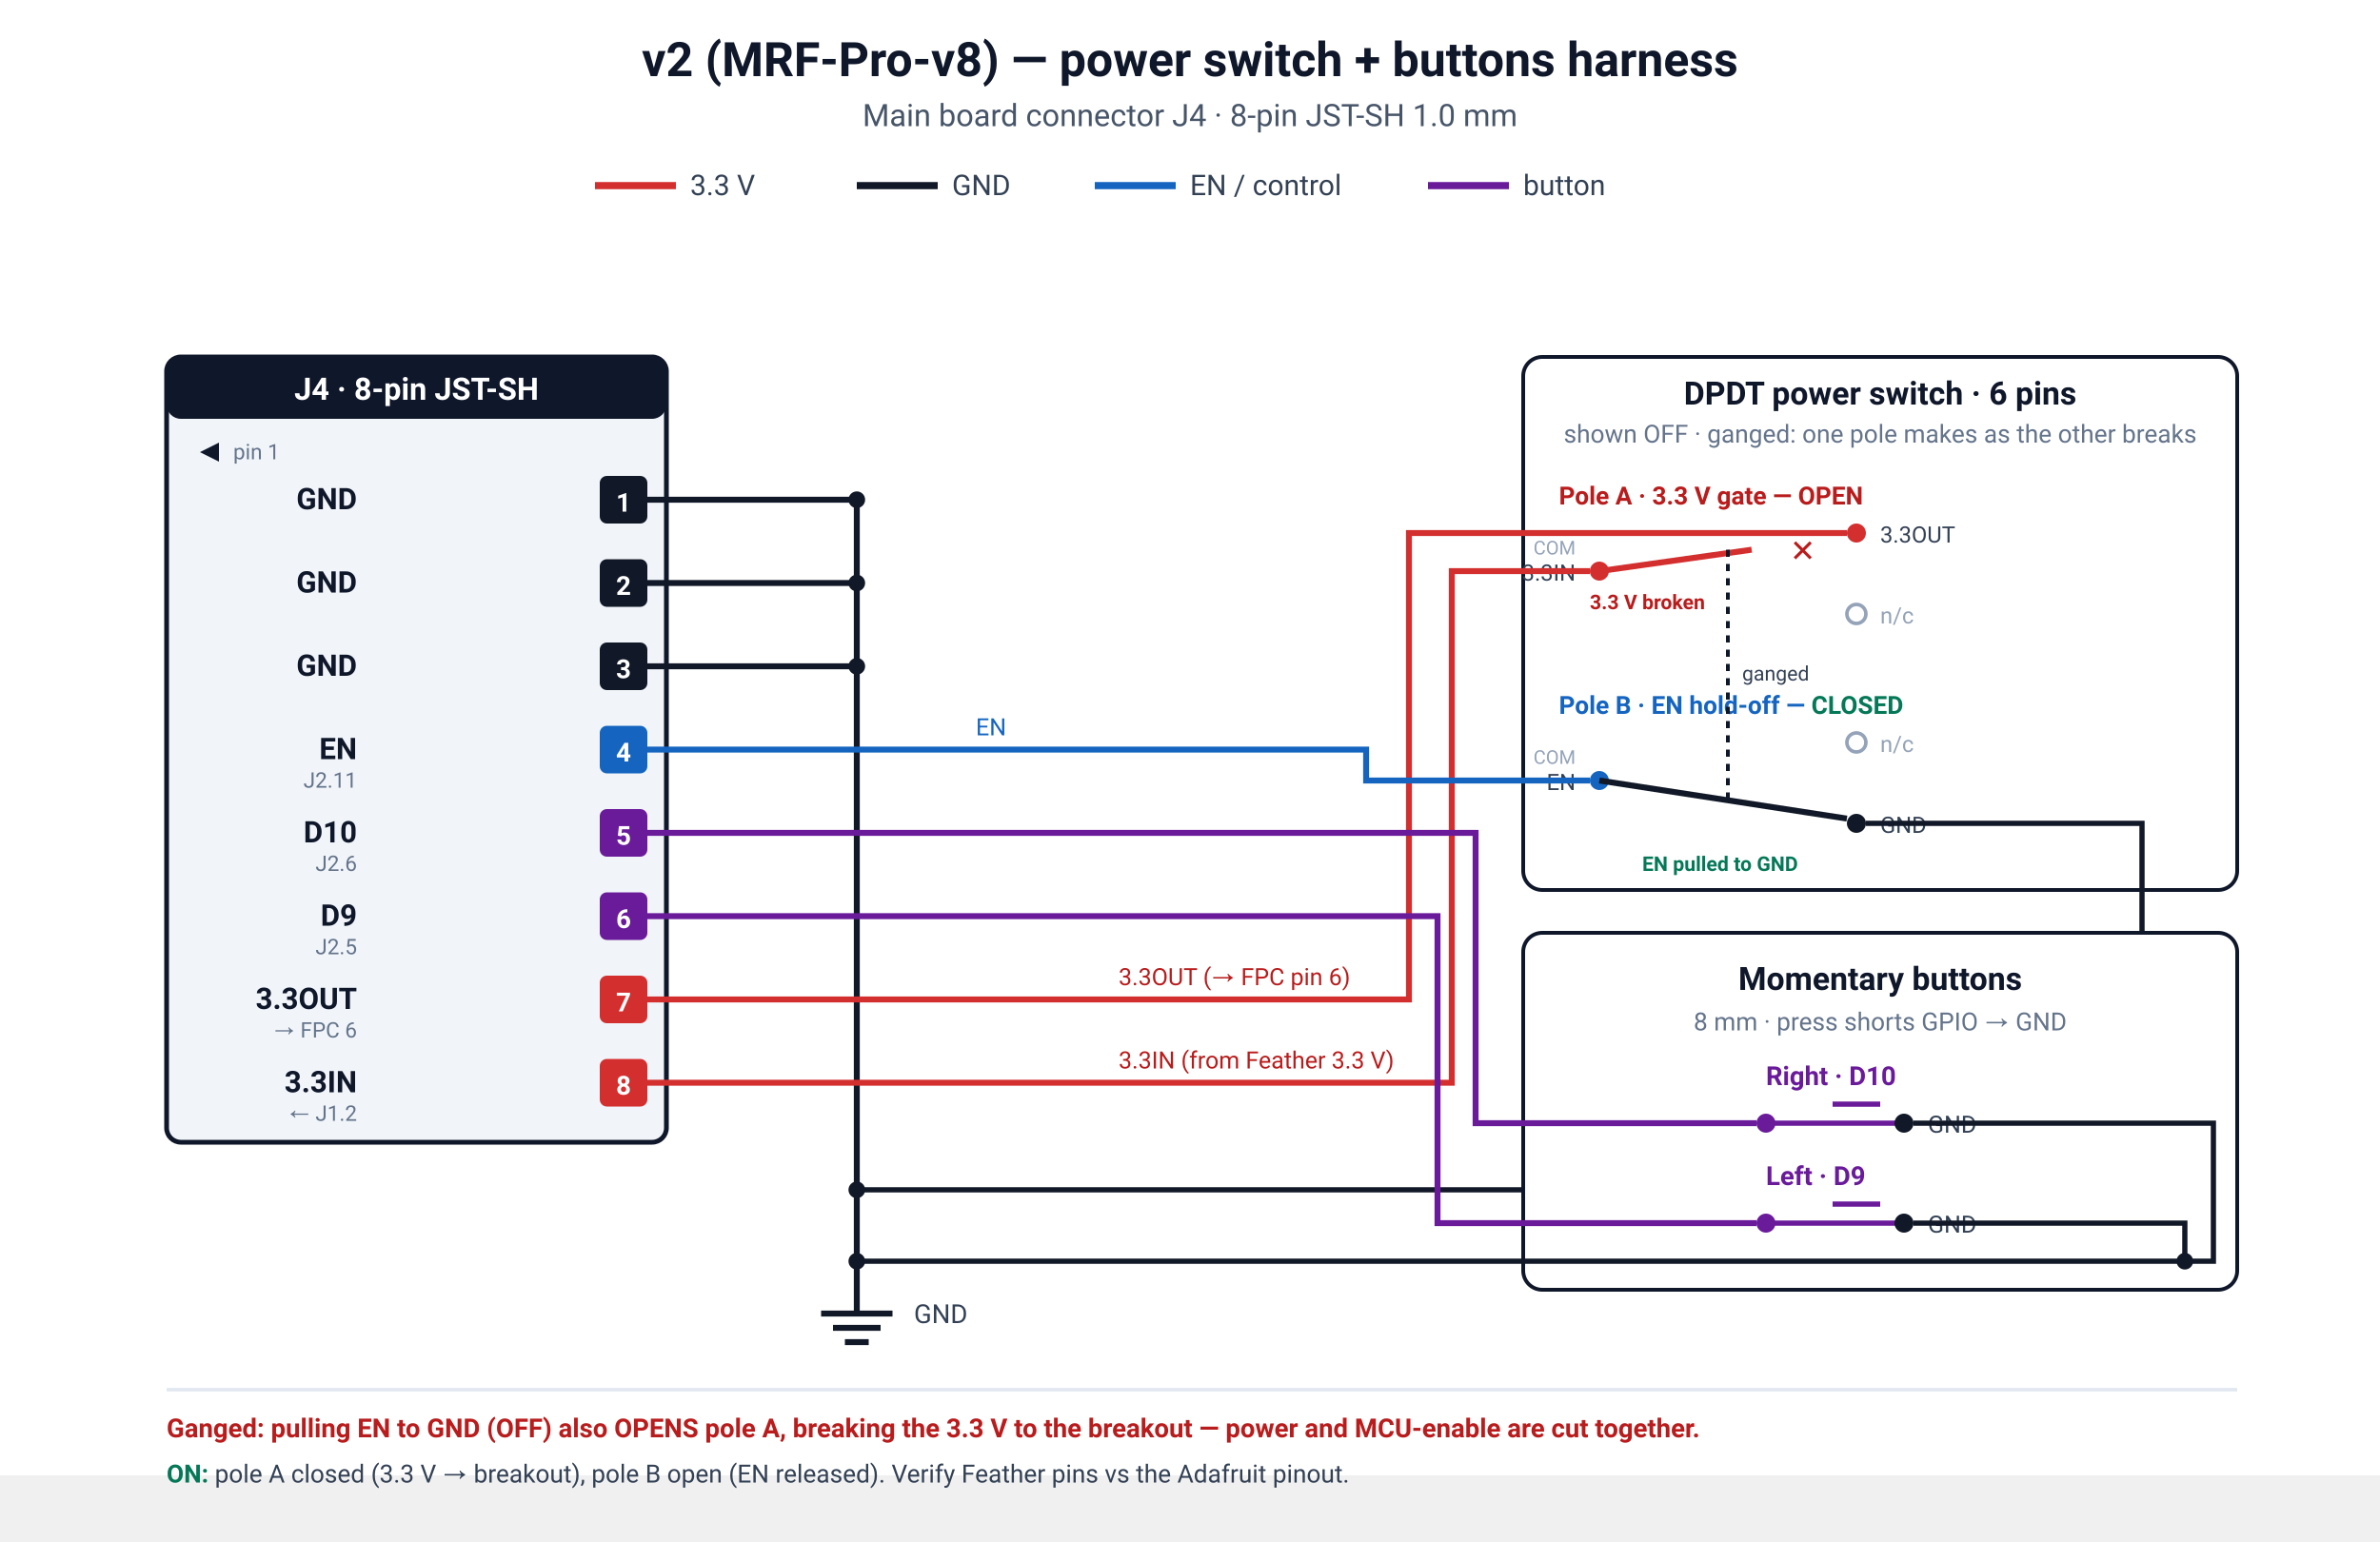
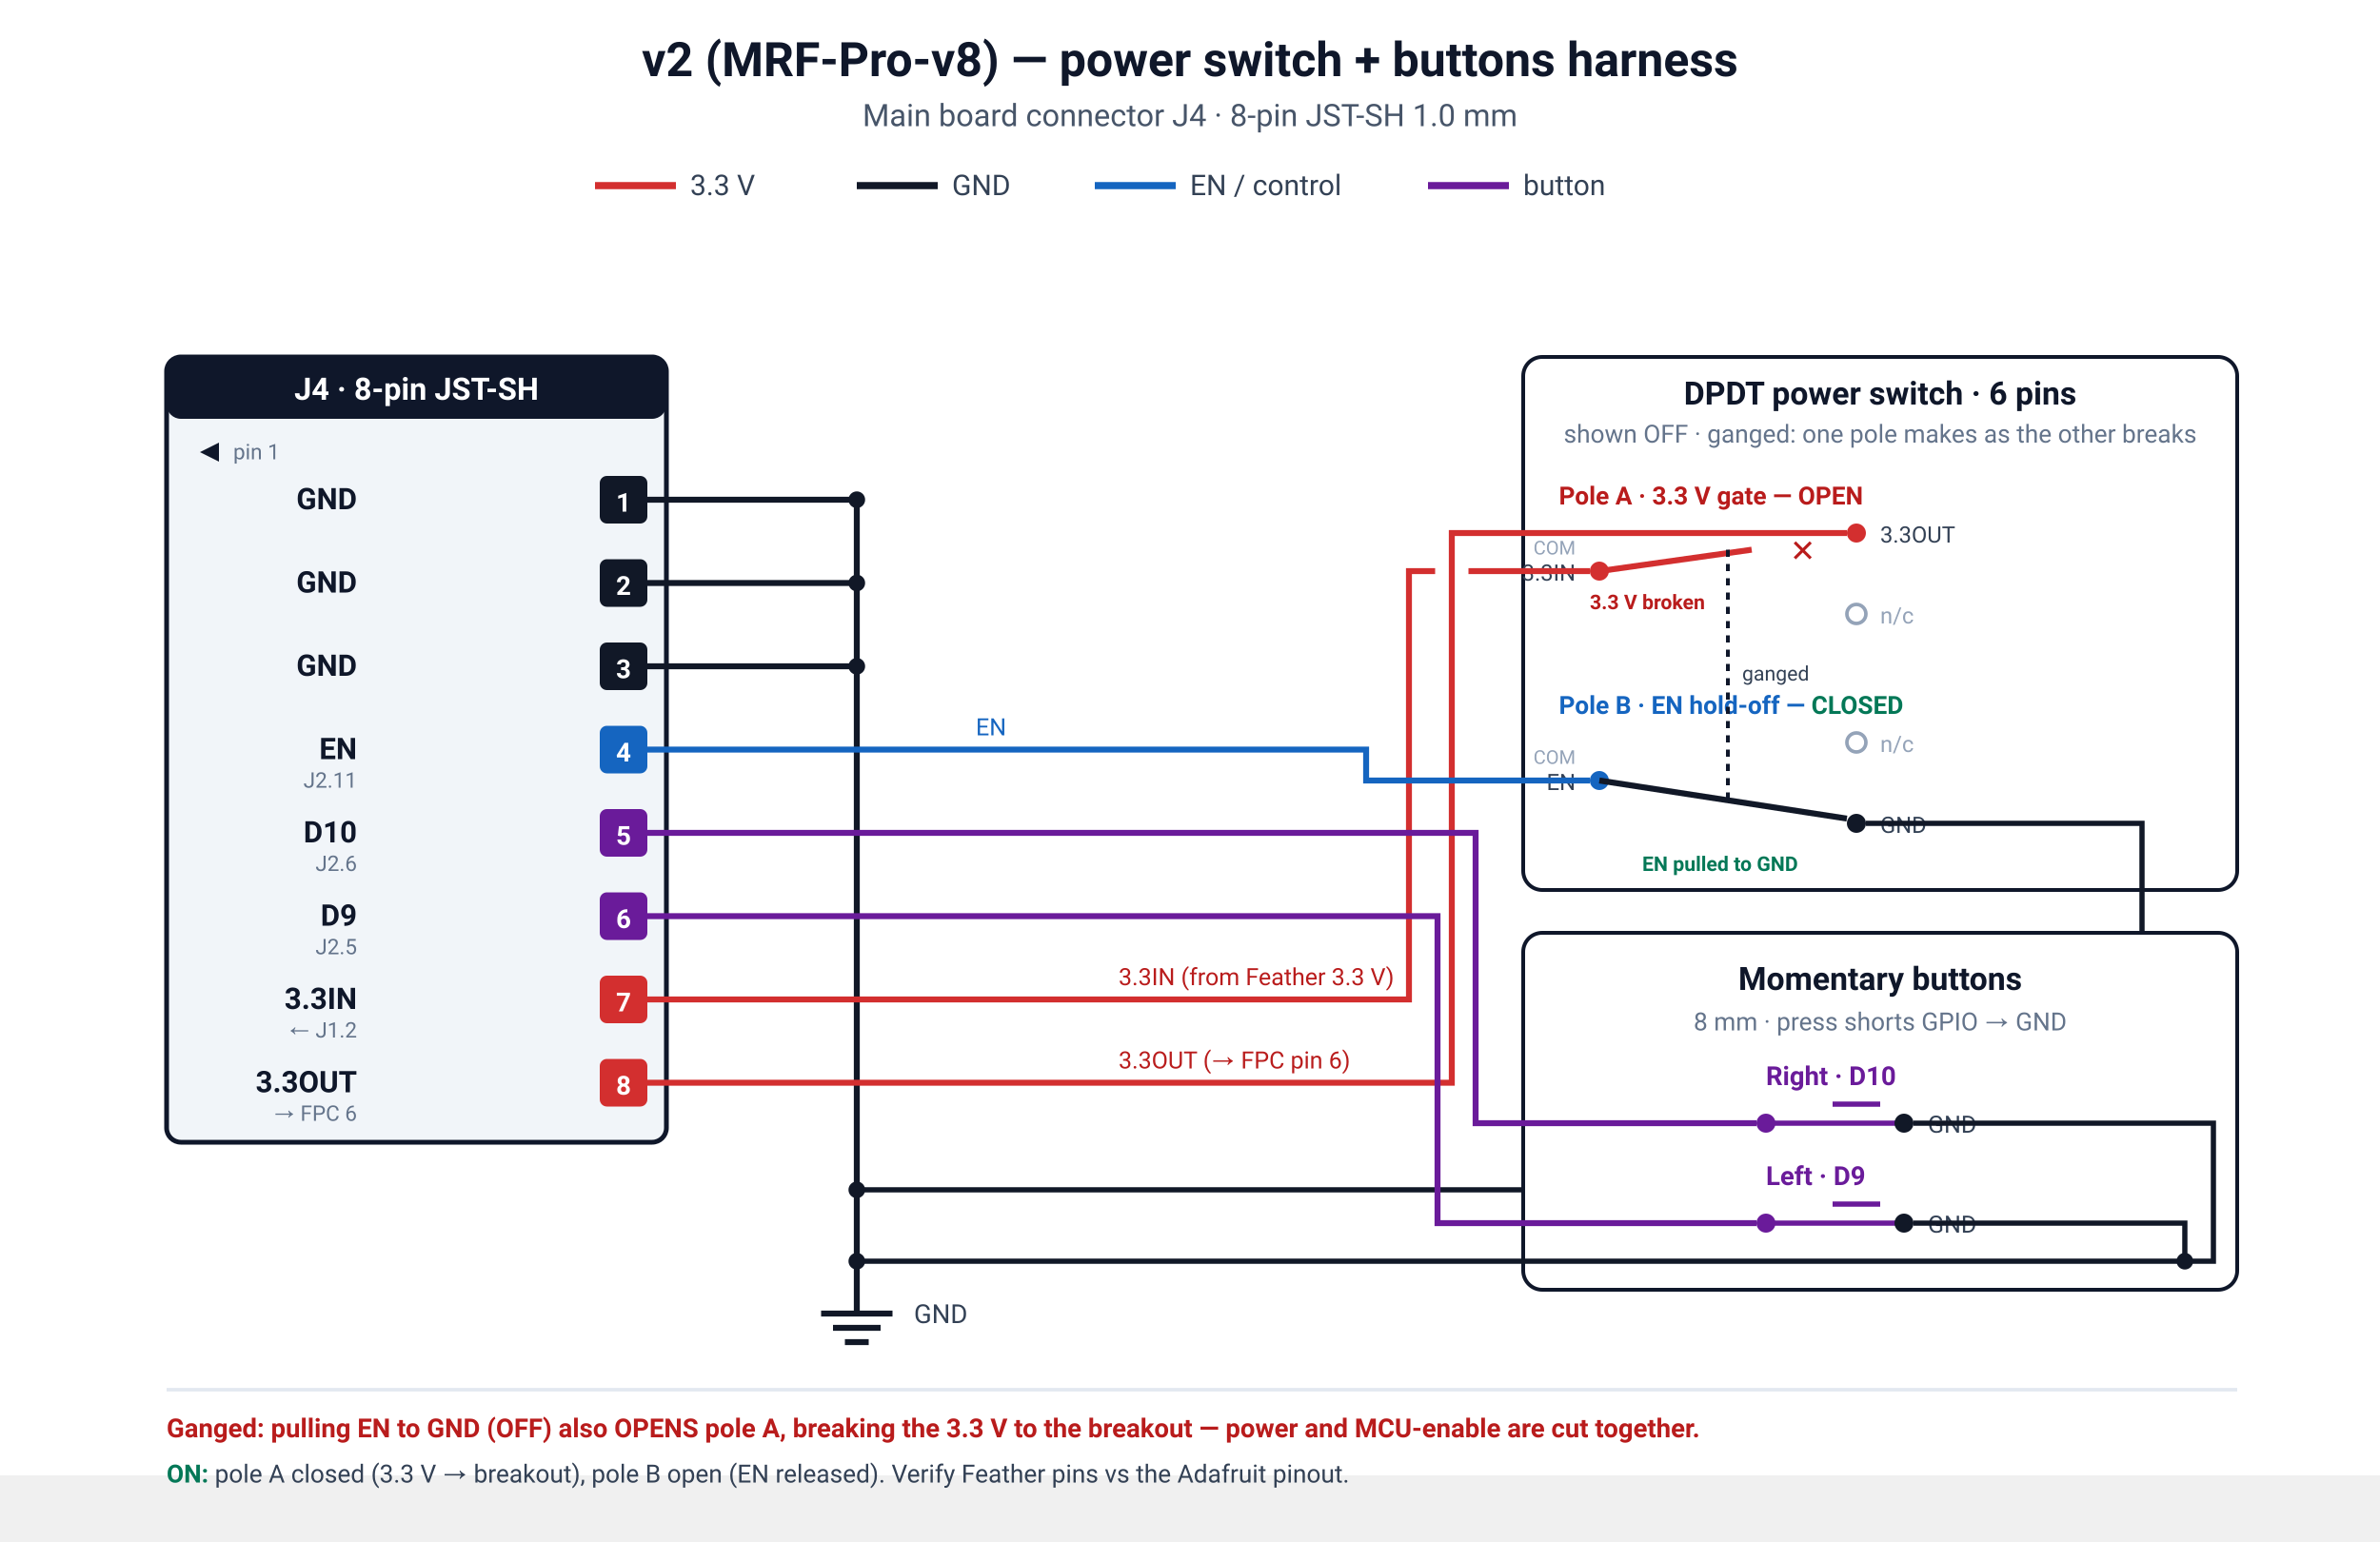
<svg xmlns="http://www.w3.org/2000/svg" viewBox="0 0 1000 648" font-family="-apple-system, Segoe UI, Roboto, Helvetica, Arial, sans-serif">
  <rect x="0" y="0" width="1000" height="620" fill="#ffffff" />
  <text x="500" y="32" text-anchor="middle" font-size="20" font-weight="700" fill="#0f172a">v2 (MRF-Pro-v8) — power switch + buttons harness</text>
  <text x="500" y="53" text-anchor="middle" font-size="13" fill="#475569">Main board connector J4 · 8-pin JST-SH 1.0 mm</text>
  <g font-size="12" fill="#334155">
    <line x1="250" y1="78" x2="284" y2="78" stroke="#d32f2f" stroke-width="3" />
    <text x="290" y="82">3.3 V</text>
    <line x1="360" y1="78" x2="394" y2="78" stroke="#111827" stroke-width="3" />
    <text x="400" y="82">GND</text>
    <line x1="460" y1="78" x2="494" y2="78" stroke="#1565c0" stroke-width="3" />
    <text x="500" y="82">EN / control</text>
    <line x1="600" y1="78" x2="634" y2="78" stroke="#6a1b9a" stroke-width="3" />
    <text x="640" y="82">button</text>
  </g>
  <rect x="70" y="150" width="210" height="330" rx="6" fill="#f1f5f9" stroke="#0f172a" stroke-width="2" />
  <rect x="70" y="150" width="210" height="26" rx="6" fill="#0f172a" />
  <text x="175" y="168" text-anchor="middle" font-size="13" font-weight="700" fill="#fff">J4 · 8-pin JST-SH</text>
  <polygon points="84,190 92,186 92,194" fill="#0f172a" />
  <text x="98" y="193" font-size="9" fill="#64748b">pin 1</text>
  <g font-size="12.5" fill="#0f172a" font-weight="600">
    <text x="150" y="214" text-anchor="end">GND</text>
    <text x="150" y="249" text-anchor="end">GND</text>
    <text x="150" y="284" text-anchor="end">GND</text>
    <text x="150" y="319" text-anchor="end">EN</text>
    <text x="150" y="354" text-anchor="end">D10</text>
    <text x="150" y="389" text-anchor="end">D9</text>
-     <text x="150" y="424" text-anchor="end">3.3OUT</text>
-     <text x="150" y="459" text-anchor="end">3.3IN</text>
+     <text x="150" y="424" text-anchor="end">3.3IN</text>
+     <text x="150" y="459" text-anchor="end">3.3OUT</text>
  </g>
  <g font-size="9" fill="#64748b">
    <text x="150" y="331" text-anchor="end">J2.11</text>
    <text x="150" y="366" text-anchor="end">J2.6</text>
    <text x="150" y="401" text-anchor="end">J2.5</text>
-     <text x="150" y="436" text-anchor="end">→ FPC 6</text>
-     <text x="150" y="471" text-anchor="end">← J1.2</text>
+     <text x="150" y="436" text-anchor="end">← J1.2</text>
+     <text x="150" y="471" text-anchor="end">→ FPC 6</text>
  </g>
  <g font-size="11" font-weight="700" fill="#fff">
    <rect x="252" y="200" width="20" height="20" rx="3" fill="#111827" />
    <text x="262" y="215" text-anchor="middle">1</text>
    <rect x="252" y="235" width="20" height="20" rx="3" fill="#111827" />
    <text x="262" y="250" text-anchor="middle">2</text>
    <rect x="252" y="270" width="20" height="20" rx="3" fill="#111827" />
    <text x="262" y="285" text-anchor="middle">3</text>
    <rect x="252" y="305" width="20" height="20" rx="3" fill="#1565c0" />
    <text x="262" y="320" text-anchor="middle">4</text>
    <rect x="252" y="340" width="20" height="20" rx="3" fill="#6a1b9a" />
    <text x="262" y="355" text-anchor="middle">5</text>
    <rect x="252" y="375" width="20" height="20" rx="3" fill="#6a1b9a" />
    <text x="262" y="390" text-anchor="middle">6</text>
    <rect x="252" y="410" width="20" height="20" rx="3" fill="#d32f2f" />
    <text x="262" y="425" text-anchor="middle">7</text>
    <rect x="252" y="445" width="20" height="20" rx="3" fill="#d32f2f" />
    <text x="262" y="460" text-anchor="middle">8</text>
  </g>
  <polyline points="272,210 360,210" fill="none" stroke="#111827" stroke-width="2.5" />
  <polyline points="272,245 360,245" fill="none" stroke="#111827" stroke-width="2.5" />
  <polyline points="272,280 360,280" fill="none" stroke="#111827" stroke-width="2.5" />
  <line x1="360" y1="210" x2="360" y2="540" stroke="#111827" stroke-width="2.5" />
  <circle cx="360" cy="210" r="3.5" fill="#111827" />
  <circle cx="360" cy="245" r="3.5" fill="#111827" />
  <circle cx="360" cy="280" r="3.5" fill="#111827" />
  <line x1="360" y1="540" x2="360" y2="552" stroke="#111827" stroke-width="2.5" />
  <line x1="345" y1="552" x2="375" y2="552" stroke="#111827" stroke-width="2.5" />
  <line x1="350" y1="558" x2="370" y2="558" stroke="#111827" stroke-width="2.5" />
  <line x1="355" y1="564" x2="365" y2="564" stroke="#111827" stroke-width="2.5" />
  <text x="384" y="556" font-size="11" fill="#334155">GND</text>
  <rect x="640" y="150" width="300" height="224" rx="8" fill="#fff" stroke="#0f172a" stroke-width="1.6" />
  <text x="790" y="170" text-anchor="middle" font-size="13.5" font-weight="700" fill="#0f172a">DPDT power switch · 6 pins</text>
  <text x="790" y="186" text-anchor="middle" font-size="10.5" fill="#64748b">shown OFF · ganged: one pole makes as the other breaks</text>
  <text x="655" y="212" font-size="10.5" font-weight="600" fill="#b91c1c">Pole A · 3.3 V gate — <tspan font-weight="700">OPEN</tspan>
  </text>
  <text x="662" y="233" text-anchor="end" font-size="8" fill="#94a3b8">COM</text>
  <circle cx="672" cy="240" r="4" fill="#d32f2f" />
  <text x="662" y="244" text-anchor="end" font-size="9.5" fill="#334155">3.3IN</text>
  <line x1="672" y1="240" x2="736" y2="231" stroke="#d32f2f" stroke-width="2.5" />
  <text x="752" y="236" font-size="13" font-weight="700" fill="#b91c1c">✕</text>
  <circle cx="780" cy="224" r="4" fill="#d32f2f" />
  <text x="790" y="228" font-size="9.5" fill="#334155">3.3OUT</text>
  <circle cx="780" cy="258" r="4" fill="#fff" stroke="#94a3b8" stroke-width="1.5" />
  <text x="790" y="262" font-size="9.5" fill="#94a3b8">n/c</text>
  <text x="668" y="256" font-size="8.5" font-weight="700" fill="#b91c1c">3.3 V broken</text>
  <text x="655" y="300" font-size="10.5" font-weight="600" fill="#1565c0">Pole B · EN hold-off — <tspan fill="#047857" font-weight="700">CLOSED</tspan>
  </text>
  <text x="662" y="321" text-anchor="end" font-size="8" fill="#94a3b8">COM</text>
  <circle cx="672" cy="328" r="4" fill="#1565c0" />
  <text x="662" y="332" text-anchor="end" font-size="9.5" fill="#334155">EN</text>
  <circle cx="780" cy="312" r="4" fill="#fff" stroke="#94a3b8" stroke-width="1.5" />
  <text x="790" y="316" font-size="9.5" fill="#94a3b8">n/c</text>
  <line x1="672" y1="328" x2="776" y2="344" stroke="#111827" stroke-width="2.5" />
  <circle cx="780" cy="346" r="4" fill="#111827" />
  <text x="790" y="350" font-size="9.5" fill="#334155">GND</text>
  <text x="690" y="366" font-size="8.5" font-weight="700" fill="#047857">EN pulled to GND</text>
  <line x1="726" y1="231" x2="726" y2="336" stroke="#0f172a" stroke-width="1.6" stroke-dasharray="3 3" />
  <text x="732" y="286" font-size="8.5" fill="#334155">ganged</text>
-   <polyline points="272,455 610,455 610,240 668,240" fill="none" stroke="#d32f2f" stroke-width="2.5" />
-   <text x="470" y="449" font-size="10" fill="#b91c1c">3.3IN (from Feather 3.3 V)</text>
-   <polyline points="272,420 592,420 592,224 776,224" fill="none" stroke="#d32f2f" stroke-width="2.5" />
-   <text x="470" y="414" font-size="10" fill="#b91c1c">3.3OUT (→ FPC pin 6)</text>
+   <polyline points="272,420 592,420 592,240 668,240" fill="none" stroke="#d32f2f" stroke-width="2.5" />
+   <text x="470" y="414" font-size="10" fill="#b91c1c">3.3IN (from Feather 3.3 V)</text>
+   <line x1="603" y1="240" x2="617" y2="240" stroke="#ffffff" stroke-width="4" />
+   <polyline points="272,455 610,455 610,224 776,224" fill="none" stroke="#d32f2f" stroke-width="2.5" />
+   <text x="470" y="449" font-size="10" fill="#b91c1c">3.3OUT (→ FPC pin 6)</text>
  <polyline points="272,315 574,315 574,328 668,328" fill="none" stroke="#1565c0" stroke-width="2.5" />
  <text x="410" y="309" font-size="10" fill="#1565c0">EN</text>
  <polyline points="784,346 900,346 900,500 360,500" fill="none" stroke="#111827" stroke-width="2.2" />
  <circle cx="360" cy="500" r="3.5" fill="#111827" />
  <rect x="640" y="392" width="300" height="150" rx="8" fill="#fff" stroke="#0f172a" stroke-width="1.6" />
  <text x="790" y="416" text-anchor="middle" font-size="13.5" font-weight="700" fill="#0f172a">Momentary buttons</text>
  <text x="790" y="433" text-anchor="middle" font-size="10.5" fill="#64748b">8 mm · press shorts GPIO → GND</text>
  <text x="742" y="456" font-size="11" fill="#6a1b9a" font-weight="600">Right · D10</text>
  <circle cx="742" cy="472" r="4" fill="#6a1b9a" />
  <line x1="742" y1="472" x2="800" y2="472" stroke="#6a1b9a" stroke-width="2.2" />
  <line x1="770" y1="464" x2="790" y2="464" stroke="#6a1b9a" stroke-width="2.2" />
  <circle cx="800" cy="472" r="4" fill="#111827" />
  <text x="810" y="476" font-size="10" fill="#334155">GND</text>
  <text x="742" y="498" font-size="11" fill="#6a1b9a" font-weight="600">Left · D9</text>
  <circle cx="742" cy="514" r="4" fill="#6a1b9a" />
  <line x1="742" y1="514" x2="800" y2="514" stroke="#6a1b9a" stroke-width="2.2" />
  <line x1="770" y1="506" x2="790" y2="506" stroke="#6a1b9a" stroke-width="2.2" />
  <circle cx="800" cy="514" r="4" fill="#111827" />
  <text x="810" y="518" font-size="10" fill="#334155">GND</text>
  <polyline points="272,350 620,350 620,472 738,472" fill="none" stroke="#6a1b9a" stroke-width="2.5" />
  <polyline points="272,385 604,385 604,514 738,514" fill="none" stroke="#6a1b9a" stroke-width="2.5" />
  <polyline points="804,472 930,472 930,530 360,530" fill="none" stroke="#111827" stroke-width="2.2" />
  <polyline points="804,514 918,514 918,530" fill="none" stroke="#111827" stroke-width="2.2" />
  <circle cx="360" cy="530" r="3.5" fill="#111827" />
  <circle cx="918" cy="530" r="3.5" fill="#111827" />
  <line x1="70" y1="584" x2="940" y2="584" stroke="#e2e8f0" stroke-width="1.5" />
  <text x="70" y="604" font-size="11" fill="#b91c1c" font-weight="700">Ganged: pulling EN to GND (OFF) also OPENS pole A, breaking the 3.3 V to the breakout — power and MCU-enable are cut together.</text>
  <text x="70" y="623" font-size="10.5" fill="#334155">
    <tspan font-weight="700" fill="#047857">ON:</tspan> pole A closed (3.3 V → breakout), pole B open (EN released). Verify Feather pins vs the Adafruit pinout.</text>
</svg>
